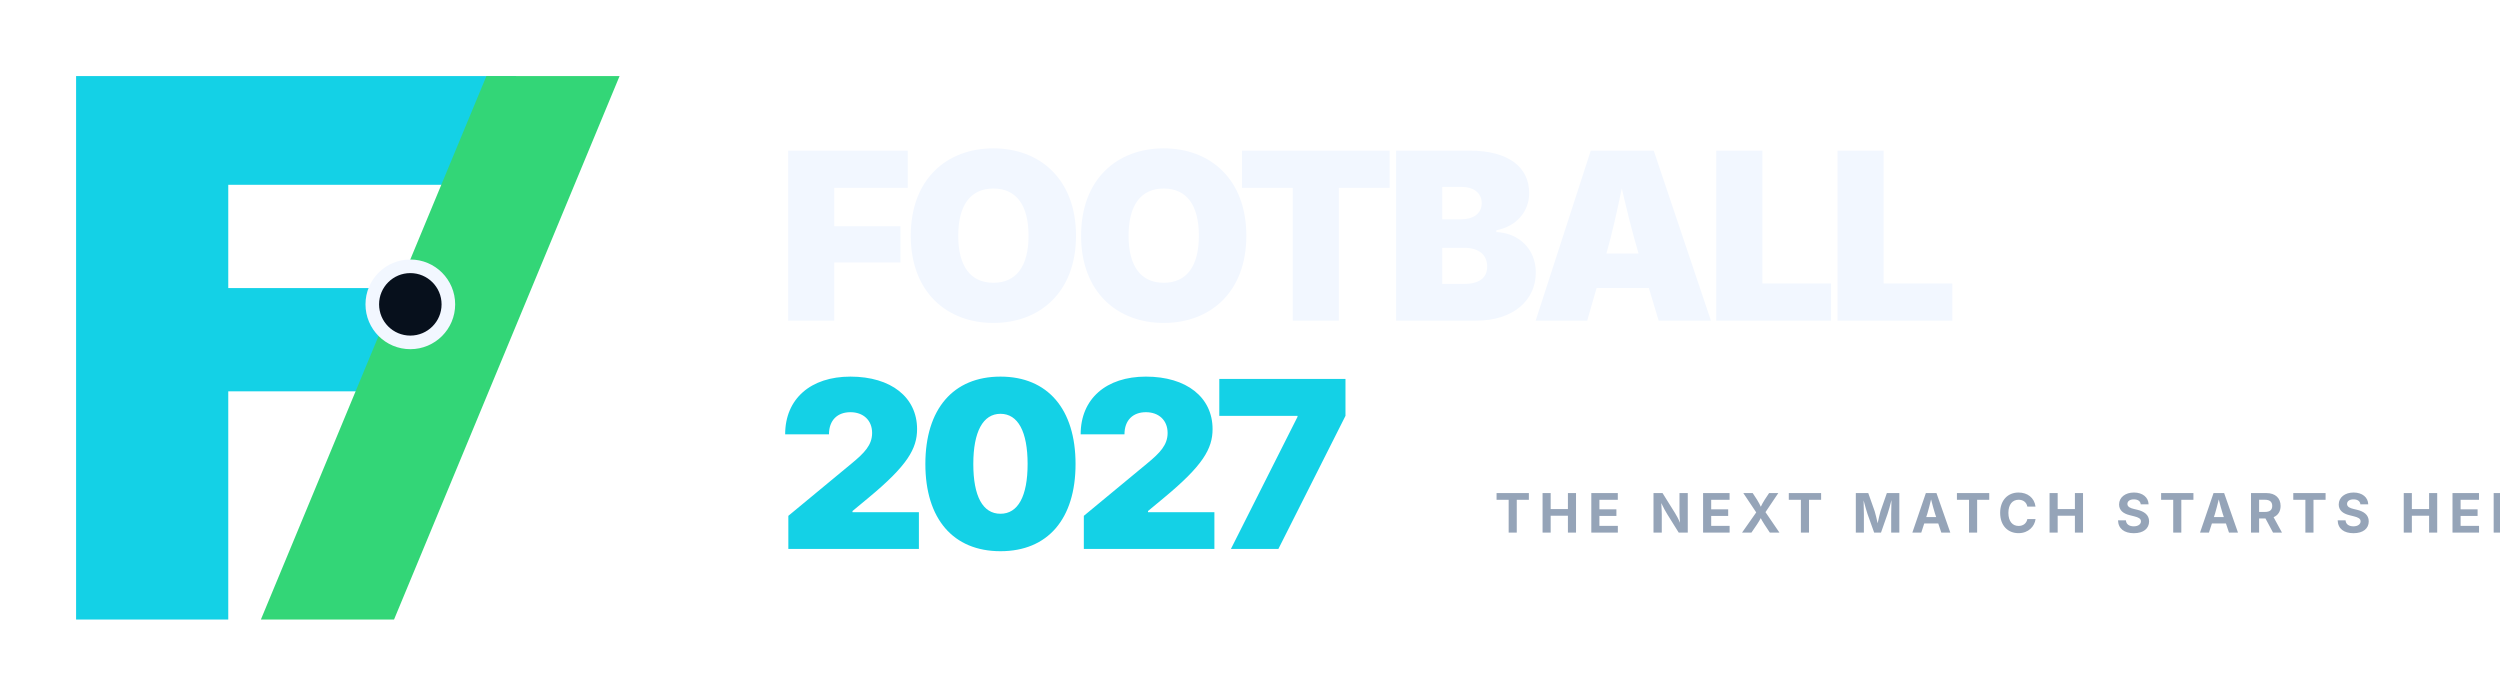
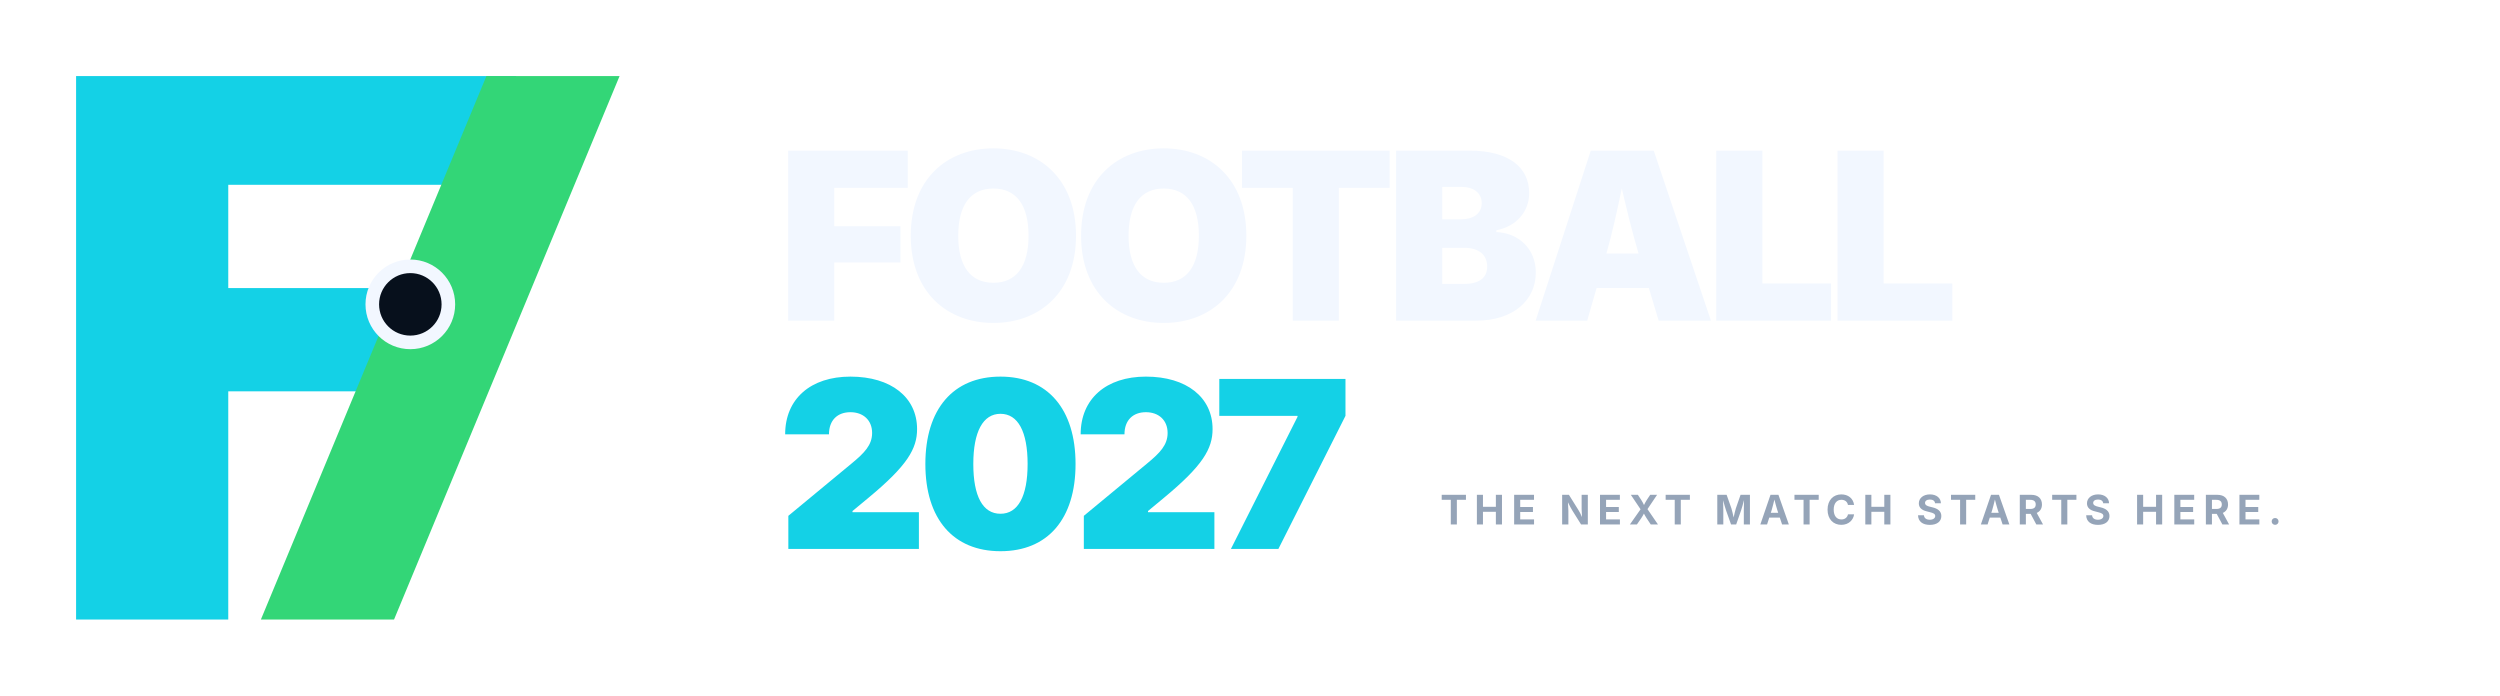
<svg xmlns="http://www.w3.org/2000/svg" viewBox="0 0 920 256" role="img" aria-labelledby="title desc">
  <g>
    <path fill="#14D1E6" d="M28 28h162l-20 40H84v38h72l-19 38H84v84H28z" />
    <path fill="#33D677" d="M145 228 228 28h-49L96 228z" />
    <circle cx="151" cy="112" r="14" fill="#07101C" stroke="#F2F7FF" stroke-width="5" />
  </g>
  <g font-family="Inter, Arial, sans-serif">
    <text x="286" y="118" fill="#F2F7FF" font-size="86" font-weight="900" letter-spacing="-4">FOOTBALL</text>
    <text x="286" y="202" fill="#14D1E6" font-size="86" font-weight="900" letter-spacing="-4">2027</text>
-     <text x="550" y="196" fill="#95A4B8" font-size="20" font-weight="700" letter-spacing="3">THE NEXT MATCH STARTS HERE.</text>
+     <text x="530" y="193" fill="#95A4B8" font-size="15" font-weight="700" letter-spacing="2.5">THE NEXT MATCH STARTS HERE.</text>
  </g>
</svg>
